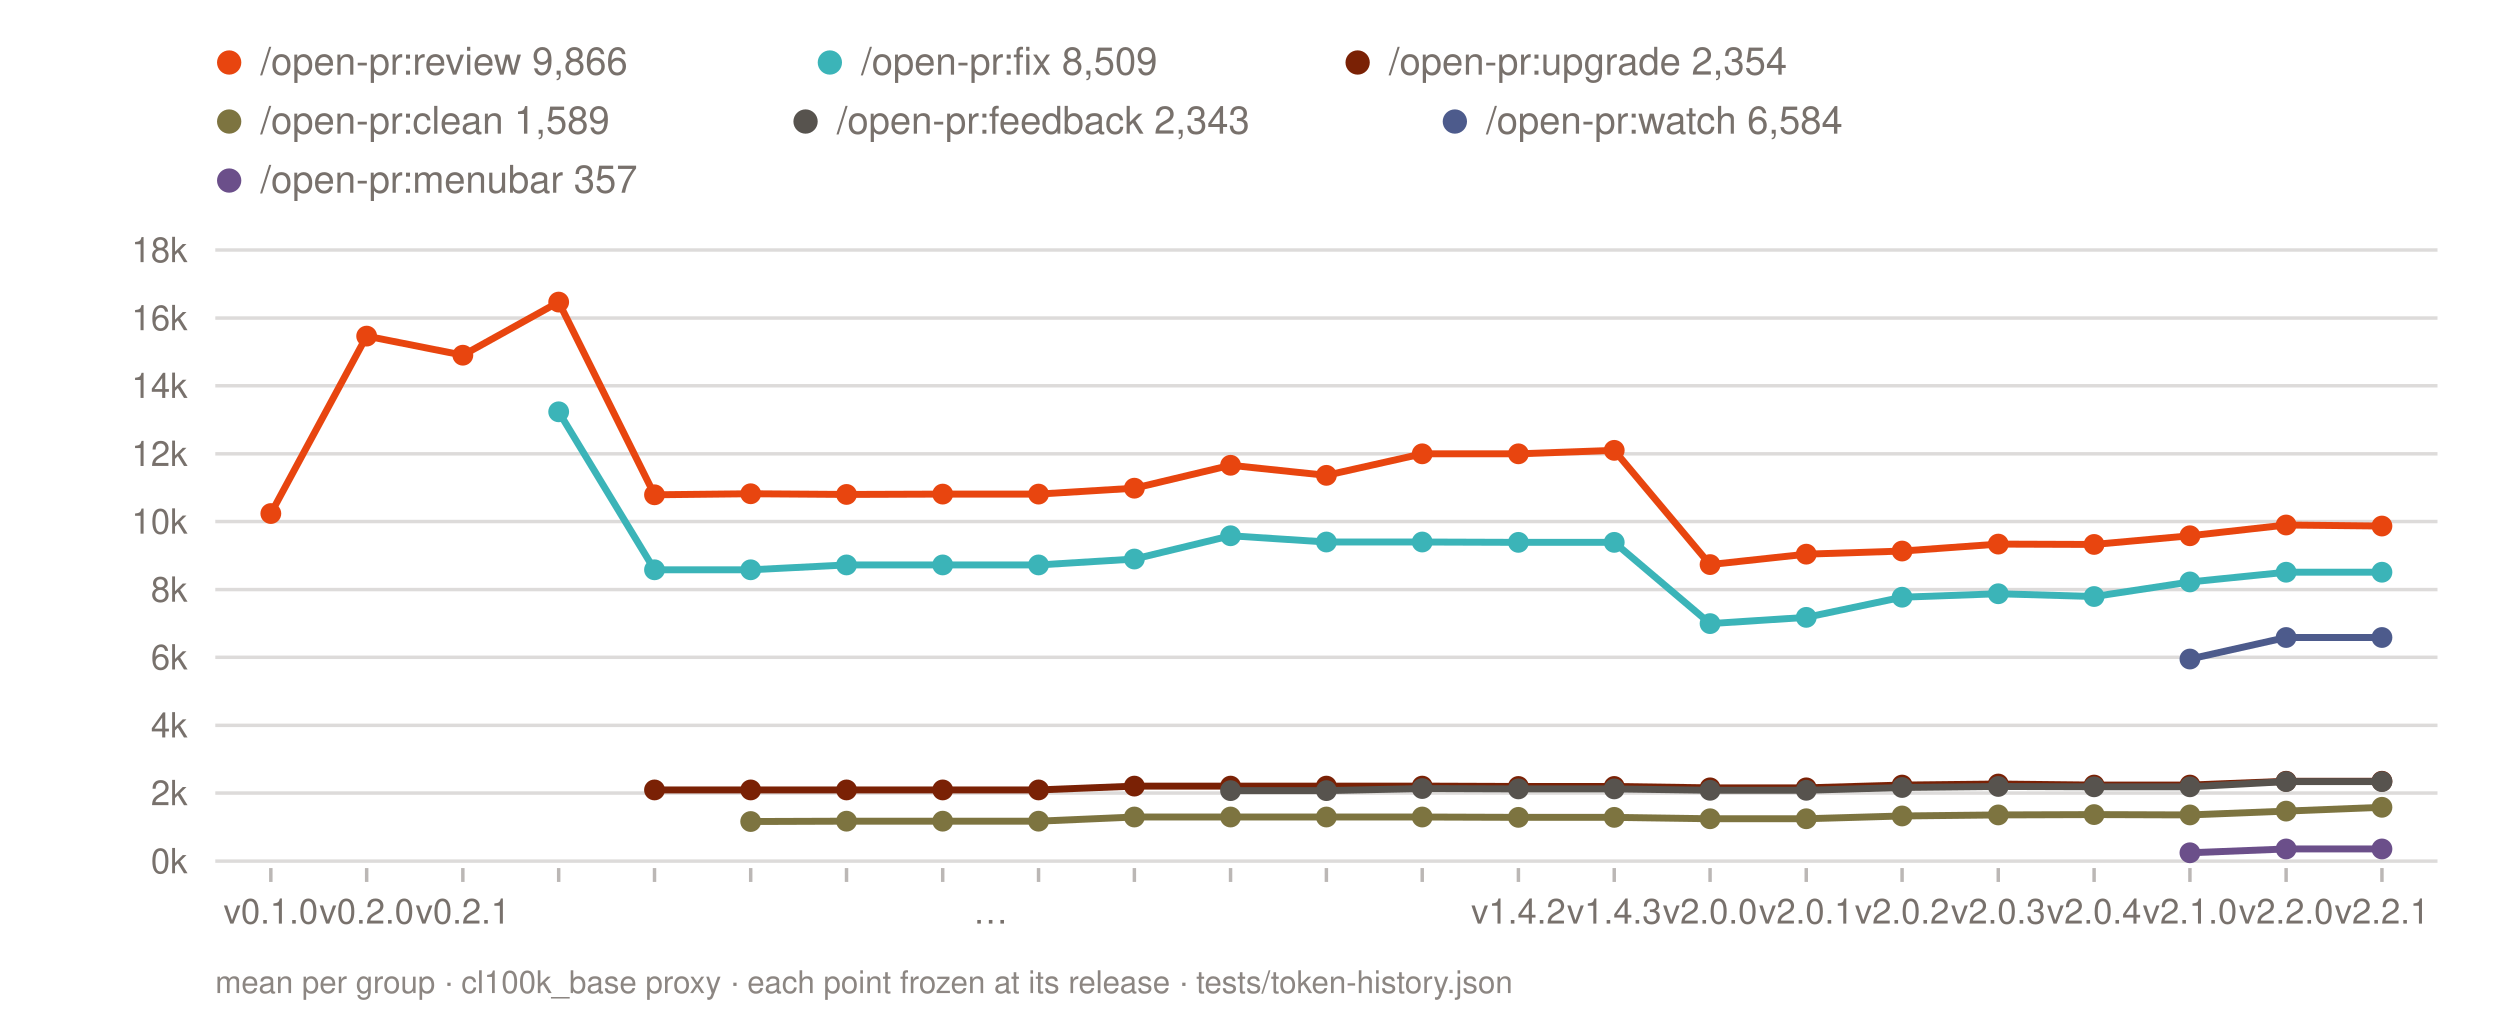
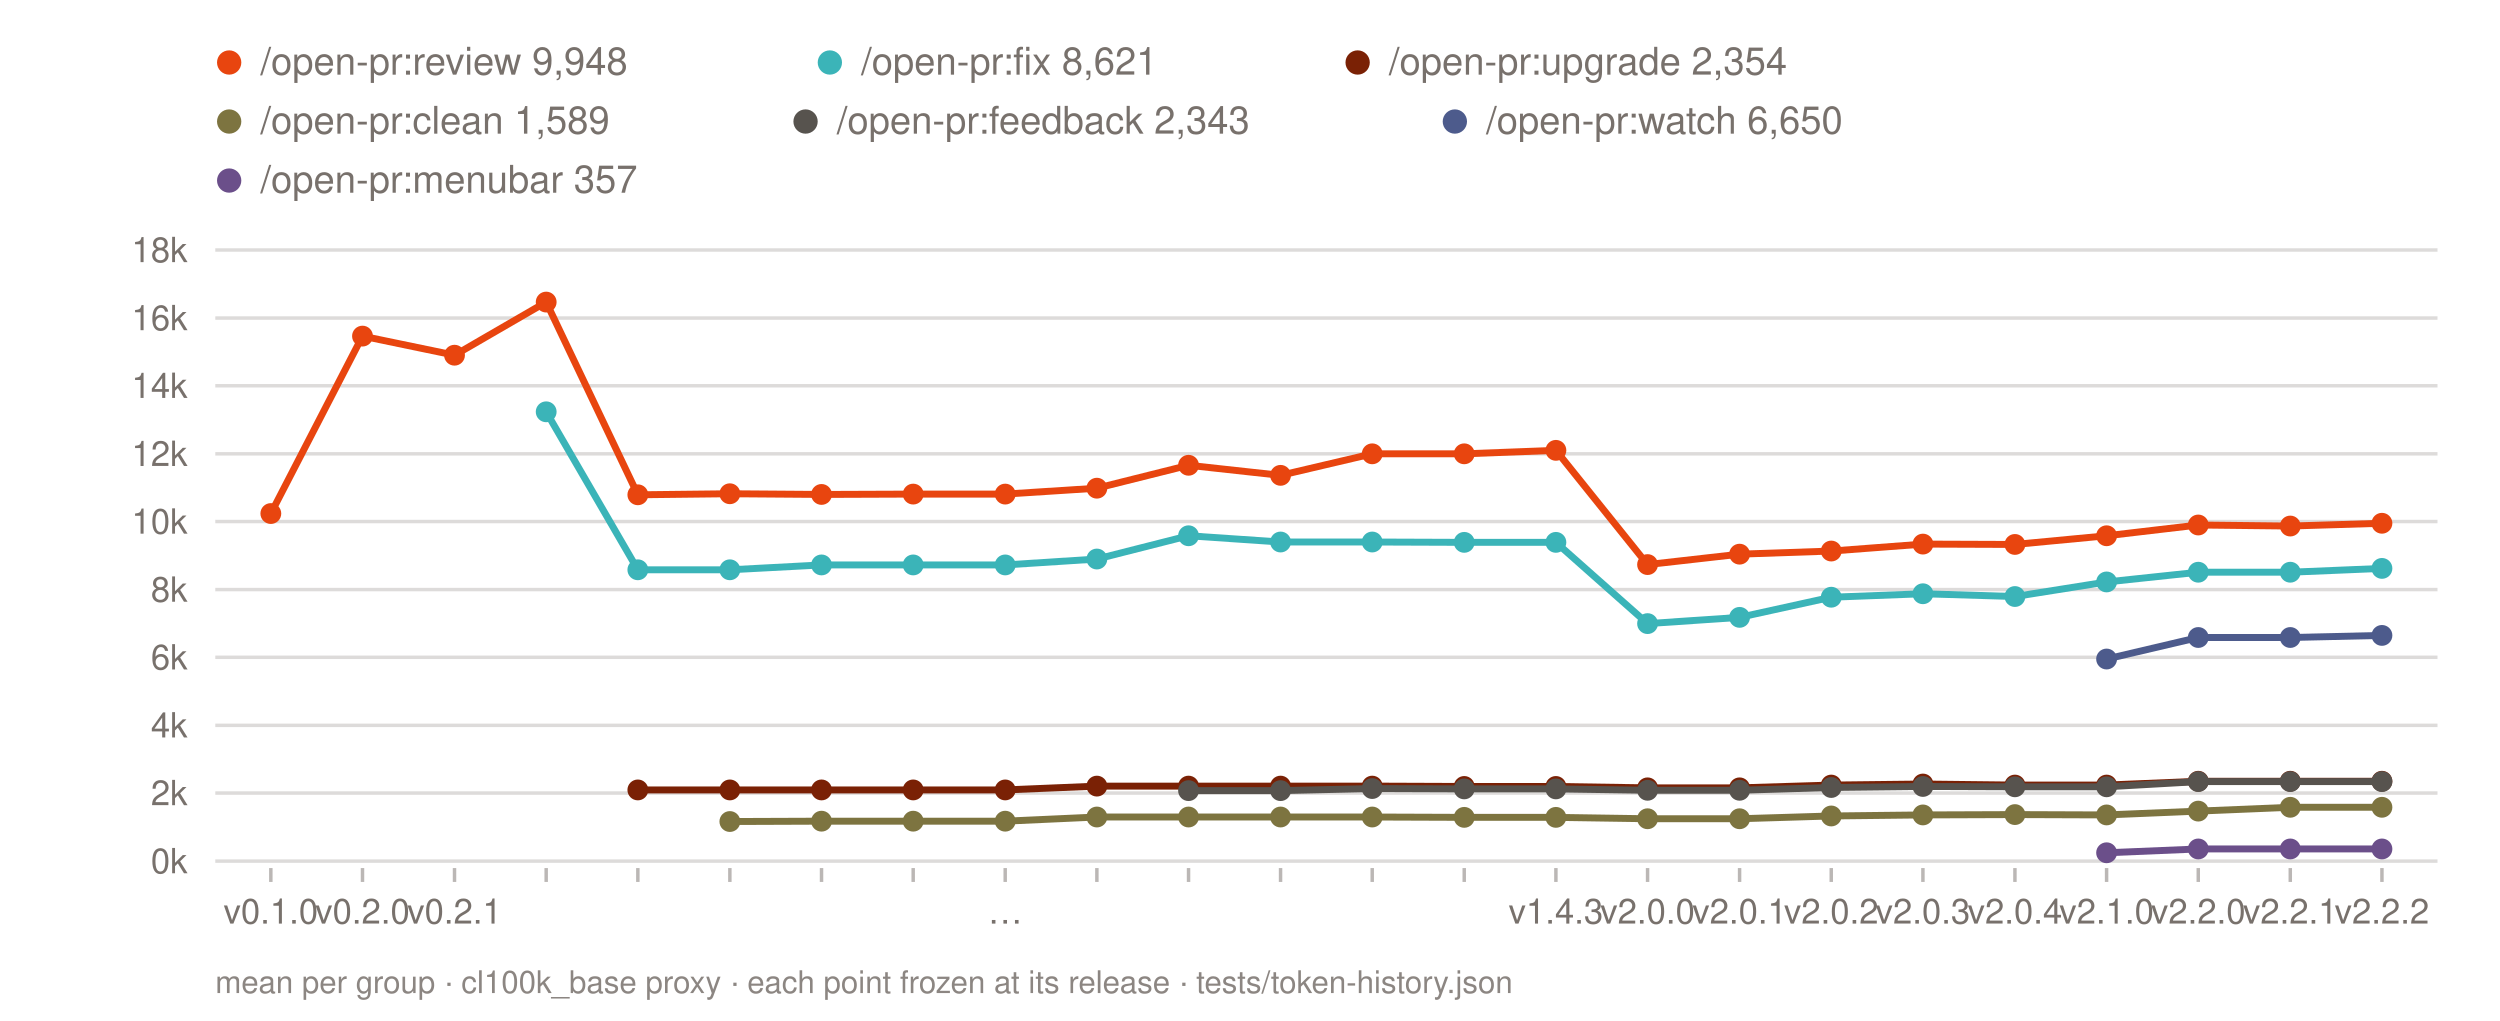
<svg xmlns="http://www.w3.org/2000/svg" viewBox="0 0 720 294" width="720" height="294" font-family="system-ui,-apple-system,Segoe UI,Helvetica,Arial,sans-serif" role="img" aria-label="Context cost per release, one line per command">
  <style>.guide{stroke:#78716c}.label{fill:#78716c}.line-review{stroke:#e8450f}.dot-review{fill:#e8450f}.line-fix{stroke:#3bb4b8}.dot-fix{fill:#3bb4b8}.line-upgrade{stroke:#7a2105}.dot-upgrade{fill:#7a2105}.line-clean{stroke:#7d7440}.dot-clean{fill:#7d7440}.line-feedback{stroke:#57534e}.dot-feedback{fill:#57534e}.line-watch{stroke:#4d5b8c}.dot-watch{fill:#4d5b8c}.line-menubar{stroke:#6b4f8a}.dot-menubar{fill:#6b4f8a}@media (prefers-color-scheme: dark){.guide{stroke:#a8a29e}.label{fill:#a8a29e}.line-review{stroke:#ff7a45}.dot-review{fill:#ff7a45}.line-fix{stroke:#5fd4d8}.dot-fix{fill:#5fd4d8}.line-upgrade{stroke:#f4b196}.dot-upgrade{fill:#f4b196}.line-clean{stroke:#c9be78}.dot-clean{fill:#c9be78}.line-feedback{stroke:#dcd6cf}.dot-feedback{fill:#dcd6cf}.line-watch{stroke:#aab8e8}.dot-watch{fill:#aab8e8}.line-menubar{stroke:#c4b0e0}.dot-menubar{fill:#c4b0e0}}</style>
  <line x1="62" y1="248.0" x2="702" y2="248.0" class="guide" stroke-opacity="0.25" />
  <text x="54" y="251.5" text-anchor="end" font-size="10" class="label">0k</text>
  <line x1="62" y1="228.4" x2="702" y2="228.4" class="guide" stroke-opacity="0.25" />
  <text x="54" y="231.9" text-anchor="end" font-size="10" class="label">2k</text>
  <line x1="62" y1="208.9" x2="702" y2="208.9" class="guide" stroke-opacity="0.25" />
  <text x="54" y="212.4" text-anchor="end" font-size="10" class="label">4k</text>
  <line x1="62" y1="189.3" x2="702" y2="189.3" class="guide" stroke-opacity="0.25" />
  <text x="54" y="192.8" text-anchor="end" font-size="10" class="label">6k</text>
  <line x1="62" y1="169.8" x2="702" y2="169.8" class="guide" stroke-opacity="0.25" />
  <text x="54" y="173.3" text-anchor="end" font-size="10" class="label">8k</text>
  <line x1="62" y1="150.2" x2="702" y2="150.2" class="guide" stroke-opacity="0.25" />
  <text x="54" y="153.7" text-anchor="end" font-size="10" class="label">10k</text>
  <line x1="62" y1="130.7" x2="702" y2="130.7" class="guide" stroke-opacity="0.25" />
  <text x="54" y="134.2" text-anchor="end" font-size="10" class="label">12k</text>
  <line x1="62" y1="111.1" x2="702" y2="111.1" class="guide" stroke-opacity="0.25" />
  <text x="54" y="114.6" text-anchor="end" font-size="10" class="label">14k</text>
  <line x1="62" y1="91.6" x2="702" y2="91.6" class="guide" stroke-opacity="0.25" />
  <text x="54" y="95.1" text-anchor="end" font-size="10" class="label">16k</text>
  <line x1="62" y1="72.0" x2="702" y2="72.0" class="guide" stroke-opacity="0.25" />
  <text x="54" y="75.5" text-anchor="end" font-size="10" class="label">18k</text>
  <line x1="78.0" y1="250.0" x2="78.0" y2="254.0" class="guide" stroke-opacity="0.5" />
  <text x="78.0" y="266.0" text-anchor="middle" font-size="10" class="label">v0.1.0</text>
-   <line x1="105.6" y1="250.0" x2="105.6" y2="254.0" class="guide" stroke-opacity="0.5" />
-   <text x="105.6" y="266.0" text-anchor="middle" font-size="10" class="label">v0.2.0</text>
-   <line x1="133.3" y1="250.0" x2="133.3" y2="254.0" class="guide" stroke-opacity="0.5" />
-   <text x="133.3" y="266.0" text-anchor="middle" font-size="10" class="label">v0.2.1</text>
-   <line x1="160.9" y1="250.0" x2="160.9" y2="254.0" class="guide" stroke-opacity="0.5" />
-   <line x1="188.5" y1="250.0" x2="188.5" y2="254.0" class="guide" stroke-opacity="0.5" />
-   <line x1="216.2" y1="250.0" x2="216.2" y2="254.0" class="guide" stroke-opacity="0.5" />
-   <line x1="243.8" y1="250.0" x2="243.8" y2="254.0" class="guide" stroke-opacity="0.5" />
-   <line x1="271.5" y1="250.0" x2="271.5" y2="254.0" class="guide" stroke-opacity="0.5" />
-   <line x1="299.1" y1="250.0" x2="299.1" y2="254.0" class="guide" stroke-opacity="0.5" />
-   <line x1="326.7" y1="250.0" x2="326.7" y2="254.0" class="guide" stroke-opacity="0.5" />
-   <line x1="354.4" y1="250.0" x2="354.4" y2="254.0" class="guide" stroke-opacity="0.5" />
-   <line x1="382.0" y1="250.0" x2="382.0" y2="254.0" class="guide" stroke-opacity="0.5" />
-   <line x1="409.6" y1="250.0" x2="409.6" y2="254.0" class="guide" stroke-opacity="0.5" />
-   <line x1="437.3" y1="250.0" x2="437.3" y2="254.0" class="guide" stroke-opacity="0.5" />
-   <text x="437.3" y="266.0" text-anchor="middle" font-size="10" class="label">v1.4.2</text>
-   <line x1="464.9" y1="250.0" x2="464.9" y2="254.0" class="guide" stroke-opacity="0.5" />
-   <text x="464.9" y="266.0" text-anchor="middle" font-size="10" class="label">v1.4.3</text>
-   <line x1="492.5" y1="250.0" x2="492.5" y2="254.0" class="guide" stroke-opacity="0.5" />
-   <text x="492.5" y="266.0" text-anchor="middle" font-size="10" class="label">v2.0.0</text>
-   <line x1="520.2" y1="250.0" x2="520.2" y2="254.0" class="guide" stroke-opacity="0.5" />
-   <text x="520.2" y="266.0" text-anchor="middle" font-size="10" class="label">v2.0.1</text>
-   <line x1="547.8" y1="250.0" x2="547.8" y2="254.0" class="guide" stroke-opacity="0.5" />
-   <text x="547.8" y="266.0" text-anchor="middle" font-size="10" class="label">v2.0.2</text>
-   <line x1="575.5" y1="250.0" x2="575.5" y2="254.0" class="guide" stroke-opacity="0.5" />
-   <text x="575.5" y="266.0" text-anchor="middle" font-size="10" class="label">v2.0.3</text>
-   <line x1="603.1" y1="250.0" x2="603.1" y2="254.0" class="guide" stroke-opacity="0.5" />
-   <text x="603.1" y="266.0" text-anchor="middle" font-size="10" class="label">v2.0.4</text>
-   <line x1="630.7" y1="250.0" x2="630.7" y2="254.0" class="guide" stroke-opacity="0.5" />
-   <text x="630.7" y="266.0" text-anchor="middle" font-size="10" class="label">v2.1.0</text>
-   <line x1="658.4" y1="250.0" x2="658.4" y2="254.0" class="guide" stroke-opacity="0.5" />
-   <text x="658.4" y="266.0" text-anchor="middle" font-size="10" class="label">v2.2.0</text>
+   <line x1="104.4" y1="250.0" x2="104.4" y2="254.0" class="guide" stroke-opacity="0.5" />
+   <text x="104.4" y="266.0" text-anchor="middle" font-size="10" class="label">v0.2.0</text>
+   <line x1="130.9" y1="250.0" x2="130.9" y2="254.0" class="guide" stroke-opacity="0.5" />
+   <text x="130.9" y="266.0" text-anchor="middle" font-size="10" class="label">v0.2.1</text>
+   <line x1="157.3" y1="250.0" x2="157.3" y2="254.0" class="guide" stroke-opacity="0.5" />
+   <line x1="183.7" y1="250.0" x2="183.7" y2="254.0" class="guide" stroke-opacity="0.5" />
+   <line x1="210.2" y1="250.0" x2="210.2" y2="254.0" class="guide" stroke-opacity="0.5" />
+   <line x1="236.6" y1="250.0" x2="236.6" y2="254.0" class="guide" stroke-opacity="0.5" />
+   <line x1="263.0" y1="250.0" x2="263.0" y2="254.0" class="guide" stroke-opacity="0.5" />
+   <line x1="289.5" y1="250.0" x2="289.5" y2="254.0" class="guide" stroke-opacity="0.5" />
+   <line x1="315.9" y1="250.0" x2="315.9" y2="254.0" class="guide" stroke-opacity="0.5" />
+   <line x1="342.3" y1="250.0" x2="342.3" y2="254.0" class="guide" stroke-opacity="0.5" />
+   <line x1="368.8" y1="250.0" x2="368.8" y2="254.0" class="guide" stroke-opacity="0.5" />
+   <line x1="395.2" y1="250.0" x2="395.2" y2="254.0" class="guide" stroke-opacity="0.5" />
+   <line x1="421.7" y1="250.0" x2="421.7" y2="254.0" class="guide" stroke-opacity="0.5" />
+   <line x1="448.1" y1="250.0" x2="448.1" y2="254.0" class="guide" stroke-opacity="0.5" />
+   <text x="448.1" y="266.0" text-anchor="middle" font-size="10" class="label">v1.4.3</text>
+   <line x1="474.5" y1="250.0" x2="474.5" y2="254.0" class="guide" stroke-opacity="0.5" />
+   <text x="474.5" y="266.0" text-anchor="middle" font-size="10" class="label">v2.0.0</text>
+   <line x1="501.0" y1="250.0" x2="501.0" y2="254.0" class="guide" stroke-opacity="0.5" />
+   <text x="501.0" y="266.0" text-anchor="middle" font-size="10" class="label">v2.0.1</text>
+   <line x1="527.4" y1="250.0" x2="527.4" y2="254.0" class="guide" stroke-opacity="0.5" />
+   <text x="527.4" y="266.0" text-anchor="middle" font-size="10" class="label">v2.0.2</text>
+   <line x1="553.8" y1="250.0" x2="553.8" y2="254.0" class="guide" stroke-opacity="0.5" />
+   <text x="553.8" y="266.0" text-anchor="middle" font-size="10" class="label">v2.0.3</text>
+   <line x1="580.3" y1="250.0" x2="580.3" y2="254.0" class="guide" stroke-opacity="0.5" />
+   <text x="580.3" y="266.0" text-anchor="middle" font-size="10" class="label">v2.0.4</text>
+   <line x1="606.7" y1="250.0" x2="606.7" y2="254.0" class="guide" stroke-opacity="0.5" />
+   <text x="606.7" y="266.0" text-anchor="middle" font-size="10" class="label">v2.1.0</text>
+   <line x1="633.1" y1="250.0" x2="633.1" y2="254.0" class="guide" stroke-opacity="0.5" />
+   <text x="633.1" y="266.0" text-anchor="middle" font-size="10" class="label">v2.2.0</text>
+   <line x1="659.6" y1="250.0" x2="659.6" y2="254.0" class="guide" stroke-opacity="0.5" />
+   <text x="659.6" y="266.0" text-anchor="middle" font-size="10" class="label">v2.2.1</text>
  <line x1="686.0" y1="250.0" x2="686.0" y2="254.0" class="guide" stroke-opacity="0.5" />
-   <text x="686.0" y="266.0" text-anchor="middle" font-size="10" class="label">v2.2.1</text>
-   <text x="285.3" y="266.0" text-anchor="middle" font-size="10" class="label">…</text>
-   <polyline points="78.0,147.9 105.6,96.8 133.3,102.3 160.9,87.0 188.5,142.5 216.2,142.2 243.8,142.4 271.5,142.3 299.1,142.3 326.7,140.6 354.4,134.0 382.0,136.9 409.6,130.7 437.3,130.7 464.9,129.7 492.5,162.6 520.2,159.6 547.8,158.7 575.5,156.7 603.1,156.8 630.7,154.3 658.4,151.2 686.0,151.5" fill="none" class="line-review" stroke-width="2" stroke-linejoin="round" />
+   <text x="686.0" y="266.0" text-anchor="middle" font-size="10" class="label">v2.2.2</text>
+   <text x="289.5" y="266.0" text-anchor="middle" font-size="10" class="label">…</text>
+   <polyline points="78.0,147.9 104.4,96.8 130.9,102.3 157.3,87.0 183.7,142.5 210.2,142.2 236.6,142.4 263.0,142.3 289.5,142.3 315.9,140.6 342.3,134.0 368.8,136.9 395.2,130.7 421.7,130.7 448.1,129.7 474.5,162.6 501.0,159.6 527.4,158.7 553.8,156.7 580.3,156.8 606.7,154.3 633.1,151.2 659.6,151.5 686.0,150.7" fill="none" class="line-review" stroke-width="2" stroke-linejoin="round" />
  <circle cx="78.0" cy="147.9" r="3" class="dot-review" />
-   <circle cx="105.6" cy="96.8" r="3" class="dot-review" />
-   <circle cx="133.3" cy="102.3" r="3" class="dot-review" />
-   <circle cx="160.9" cy="87.0" r="3" class="dot-review" />
-   <circle cx="188.5" cy="142.5" r="3" class="dot-review" />
-   <circle cx="216.2" cy="142.2" r="3" class="dot-review" />
-   <circle cx="243.8" cy="142.4" r="3" class="dot-review" />
-   <circle cx="271.5" cy="142.3" r="3" class="dot-review" />
-   <circle cx="299.1" cy="142.3" r="3" class="dot-review" />
-   <circle cx="326.7" cy="140.6" r="3" class="dot-review" />
-   <circle cx="354.4" cy="134.0" r="3" class="dot-review" />
-   <circle cx="382.0" cy="136.9" r="3" class="dot-review" />
-   <circle cx="409.6" cy="130.7" r="3" class="dot-review" />
-   <circle cx="437.3" cy="130.7" r="3" class="dot-review" />
-   <circle cx="464.9" cy="129.7" r="3" class="dot-review" />
-   <circle cx="492.5" cy="162.6" r="3" class="dot-review" />
-   <circle cx="520.2" cy="159.6" r="3" class="dot-review" />
-   <circle cx="547.8" cy="158.7" r="3" class="dot-review" />
-   <circle cx="575.5" cy="156.7" r="3" class="dot-review" />
-   <circle cx="603.1" cy="156.8" r="3" class="dot-review" />
-   <circle cx="630.7" cy="154.3" r="3" class="dot-review" />
-   <circle cx="658.4" cy="151.2" r="3" class="dot-review" />
-   <circle cx="686.0" cy="151.5" r="3" class="dot-review" />
-   <polyline points="160.9,118.6 188.5,164.1 216.2,164.1 243.8,162.7 271.5,162.7 299.1,162.7 326.7,161.0 354.4,154.3 382.0,156.1 409.6,156.1 437.3,156.2 464.9,156.2 492.5,179.6 520.2,177.8 547.8,172.0 575.5,171.0 603.1,171.8 630.7,167.6 658.4,164.8 686.0,164.8" fill="none" class="line-fix" stroke-width="2" stroke-linejoin="round" />
-   <circle cx="160.9" cy="118.6" r="3" class="dot-fix" />
-   <circle cx="188.5" cy="164.1" r="3" class="dot-fix" />
-   <circle cx="216.2" cy="164.1" r="3" class="dot-fix" />
-   <circle cx="243.8" cy="162.7" r="3" class="dot-fix" />
-   <circle cx="271.5" cy="162.7" r="3" class="dot-fix" />
-   <circle cx="299.1" cy="162.7" r="3" class="dot-fix" />
-   <circle cx="326.7" cy="161.0" r="3" class="dot-fix" />
-   <circle cx="354.4" cy="154.3" r="3" class="dot-fix" />
-   <circle cx="382.0" cy="156.1" r="3" class="dot-fix" />
-   <circle cx="409.6" cy="156.1" r="3" class="dot-fix" />
-   <circle cx="437.3" cy="156.2" r="3" class="dot-fix" />
-   <circle cx="464.9" cy="156.2" r="3" class="dot-fix" />
-   <circle cx="492.5" cy="179.6" r="3" class="dot-fix" />
-   <circle cx="520.2" cy="177.8" r="3" class="dot-fix" />
-   <circle cx="547.8" cy="172.0" r="3" class="dot-fix" />
-   <circle cx="575.5" cy="171.0" r="3" class="dot-fix" />
-   <circle cx="603.1" cy="171.8" r="3" class="dot-fix" />
-   <circle cx="630.7" cy="167.6" r="3" class="dot-fix" />
-   <circle cx="658.4" cy="164.8" r="3" class="dot-fix" />
-   <circle cx="686.0" cy="164.8" r="3" class="dot-fix" />
-   <polyline points="188.5,227.5 216.2,227.5 243.8,227.5 271.5,227.5 299.1,227.5 326.7,226.4 354.4,226.4 382.0,226.4 409.6,226.4 437.3,226.5 464.9,226.5 492.5,226.9 520.2,226.9 547.8,226.1 575.5,225.8 603.1,226.1 630.7,226.1 658.4,225.0 686.0,225.0" fill="none" class="line-upgrade" stroke-width="2" stroke-linejoin="round" />
-   <circle cx="188.5" cy="227.5" r="3" class="dot-upgrade" />
-   <circle cx="216.2" cy="227.5" r="3" class="dot-upgrade" />
-   <circle cx="243.8" cy="227.5" r="3" class="dot-upgrade" />
-   <circle cx="271.5" cy="227.5" r="3" class="dot-upgrade" />
-   <circle cx="299.1" cy="227.5" r="3" class="dot-upgrade" />
-   <circle cx="326.7" cy="226.4" r="3" class="dot-upgrade" />
-   <circle cx="354.4" cy="226.4" r="3" class="dot-upgrade" />
-   <circle cx="382.0" cy="226.4" r="3" class="dot-upgrade" />
-   <circle cx="409.6" cy="226.4" r="3" class="dot-upgrade" />
-   <circle cx="437.3" cy="226.5" r="3" class="dot-upgrade" />
-   <circle cx="464.9" cy="226.5" r="3" class="dot-upgrade" />
-   <circle cx="492.5" cy="226.9" r="3" class="dot-upgrade" />
-   <circle cx="520.2" cy="226.9" r="3" class="dot-upgrade" />
-   <circle cx="547.8" cy="226.1" r="3" class="dot-upgrade" />
-   <circle cx="575.5" cy="225.8" r="3" class="dot-upgrade" />
-   <circle cx="603.1" cy="226.1" r="3" class="dot-upgrade" />
-   <circle cx="630.7" cy="226.1" r="3" class="dot-upgrade" />
-   <circle cx="658.4" cy="225.0" r="3" class="dot-upgrade" />
+   <circle cx="104.4" cy="96.8" r="3" class="dot-review" />
+   <circle cx="130.9" cy="102.3" r="3" class="dot-review" />
+   <circle cx="157.3" cy="87.0" r="3" class="dot-review" />
+   <circle cx="183.7" cy="142.5" r="3" class="dot-review" />
+   <circle cx="210.2" cy="142.2" r="3" class="dot-review" />
+   <circle cx="236.6" cy="142.4" r="3" class="dot-review" />
+   <circle cx="263.0" cy="142.3" r="3" class="dot-review" />
+   <circle cx="289.5" cy="142.3" r="3" class="dot-review" />
+   <circle cx="315.9" cy="140.6" r="3" class="dot-review" />
+   <circle cx="342.3" cy="134.0" r="3" class="dot-review" />
+   <circle cx="368.8" cy="136.9" r="3" class="dot-review" />
+   <circle cx="395.2" cy="130.7" r="3" class="dot-review" />
+   <circle cx="421.7" cy="130.7" r="3" class="dot-review" />
+   <circle cx="448.1" cy="129.7" r="3" class="dot-review" />
+   <circle cx="474.5" cy="162.6" r="3" class="dot-review" />
+   <circle cx="501.0" cy="159.6" r="3" class="dot-review" />
+   <circle cx="527.4" cy="158.7" r="3" class="dot-review" />
+   <circle cx="553.8" cy="156.7" r="3" class="dot-review" />
+   <circle cx="580.3" cy="156.8" r="3" class="dot-review" />
+   <circle cx="606.7" cy="154.3" r="3" class="dot-review" />
+   <circle cx="633.1" cy="151.2" r="3" class="dot-review" />
+   <circle cx="659.6" cy="151.5" r="3" class="dot-review" />
+   <circle cx="686.0" cy="150.7" r="3" class="dot-review" />
+   <polyline points="157.3,118.6 183.7,164.1 210.2,164.1 236.6,162.7 263.0,162.7 289.5,162.7 315.9,161.0 342.3,154.3 368.8,156.1 395.2,156.1 421.7,156.2 448.1,156.2 474.5,179.6 501.0,177.8 527.4,172.0 553.8,171.0 580.3,171.8 606.7,167.6 633.1,164.8 659.6,164.8 686.0,163.7" fill="none" class="line-fix" stroke-width="2" stroke-linejoin="round" />
+   <circle cx="157.3" cy="118.6" r="3" class="dot-fix" />
+   <circle cx="183.7" cy="164.1" r="3" class="dot-fix" />
+   <circle cx="210.2" cy="164.1" r="3" class="dot-fix" />
+   <circle cx="236.6" cy="162.7" r="3" class="dot-fix" />
+   <circle cx="263.0" cy="162.7" r="3" class="dot-fix" />
+   <circle cx="289.5" cy="162.7" r="3" class="dot-fix" />
+   <circle cx="315.9" cy="161.0" r="3" class="dot-fix" />
+   <circle cx="342.3" cy="154.3" r="3" class="dot-fix" />
+   <circle cx="368.8" cy="156.1" r="3" class="dot-fix" />
+   <circle cx="395.2" cy="156.1" r="3" class="dot-fix" />
+   <circle cx="421.7" cy="156.2" r="3" class="dot-fix" />
+   <circle cx="448.1" cy="156.2" r="3" class="dot-fix" />
+   <circle cx="474.5" cy="179.6" r="3" class="dot-fix" />
+   <circle cx="501.0" cy="177.8" r="3" class="dot-fix" />
+   <circle cx="527.4" cy="172.0" r="3" class="dot-fix" />
+   <circle cx="553.8" cy="171.0" r="3" class="dot-fix" />
+   <circle cx="580.3" cy="171.8" r="3" class="dot-fix" />
+   <circle cx="606.7" cy="167.6" r="3" class="dot-fix" />
+   <circle cx="633.1" cy="164.8" r="3" class="dot-fix" />
+   <circle cx="659.6" cy="164.8" r="3" class="dot-fix" />
+   <circle cx="686.0" cy="163.7" r="3" class="dot-fix" />
+   <polyline points="183.7,227.5 210.2,227.5 236.6,227.5 263.0,227.5 289.5,227.5 315.9,226.4 342.3,226.4 368.8,226.4 395.2,226.4 421.7,226.5 448.1,226.5 474.5,226.9 501.0,226.9 527.4,226.1 553.8,225.8 580.3,226.1 606.7,226.1 633.1,225.0 659.6,225.0 686.0,225.0" fill="none" class="line-upgrade" stroke-width="2" stroke-linejoin="round" />
+   <circle cx="183.7" cy="227.5" r="3" class="dot-upgrade" />
+   <circle cx="210.2" cy="227.5" r="3" class="dot-upgrade" />
+   <circle cx="236.6" cy="227.5" r="3" class="dot-upgrade" />
+   <circle cx="263.0" cy="227.5" r="3" class="dot-upgrade" />
+   <circle cx="289.5" cy="227.5" r="3" class="dot-upgrade" />
+   <circle cx="315.9" cy="226.4" r="3" class="dot-upgrade" />
+   <circle cx="342.3" cy="226.4" r="3" class="dot-upgrade" />
+   <circle cx="368.8" cy="226.4" r="3" class="dot-upgrade" />
+   <circle cx="395.2" cy="226.4" r="3" class="dot-upgrade" />
+   <circle cx="421.7" cy="226.5" r="3" class="dot-upgrade" />
+   <circle cx="448.1" cy="226.5" r="3" class="dot-upgrade" />
+   <circle cx="474.5" cy="226.9" r="3" class="dot-upgrade" />
+   <circle cx="501.0" cy="226.9" r="3" class="dot-upgrade" />
+   <circle cx="527.4" cy="226.1" r="3" class="dot-upgrade" />
+   <circle cx="553.8" cy="225.8" r="3" class="dot-upgrade" />
+   <circle cx="580.3" cy="226.1" r="3" class="dot-upgrade" />
+   <circle cx="606.7" cy="226.1" r="3" class="dot-upgrade" />
+   <circle cx="633.1" cy="225.0" r="3" class="dot-upgrade" />
+   <circle cx="659.6" cy="225.0" r="3" class="dot-upgrade" />
  <circle cx="686.0" cy="225.0" r="3" class="dot-upgrade" />
-   <polyline points="216.2,236.6 243.8,236.5 271.5,236.5 299.1,236.5 326.7,235.3 354.4,235.3 382.0,235.3 409.6,235.3 437.3,235.4 464.9,235.4 492.5,235.8 520.2,235.8 547.8,235.0 575.5,234.7 603.1,234.6 630.7,234.7 658.4,233.6 686.0,232.5" fill="none" class="line-clean" stroke-width="2" stroke-linejoin="round" />
-   <circle cx="216.2" cy="236.6" r="3" class="dot-clean" />
-   <circle cx="243.8" cy="236.5" r="3" class="dot-clean" />
-   <circle cx="271.5" cy="236.5" r="3" class="dot-clean" />
-   <circle cx="299.1" cy="236.5" r="3" class="dot-clean" />
-   <circle cx="326.7" cy="235.3" r="3" class="dot-clean" />
-   <circle cx="354.4" cy="235.3" r="3" class="dot-clean" />
-   <circle cx="382.0" cy="235.3" r="3" class="dot-clean" />
-   <circle cx="409.6" cy="235.3" r="3" class="dot-clean" />
-   <circle cx="437.3" cy="235.4" r="3" class="dot-clean" />
-   <circle cx="464.9" cy="235.4" r="3" class="dot-clean" />
-   <circle cx="492.5" cy="235.8" r="3" class="dot-clean" />
-   <circle cx="520.2" cy="235.8" r="3" class="dot-clean" />
-   <circle cx="547.8" cy="235.0" r="3" class="dot-clean" />
-   <circle cx="575.5" cy="234.7" r="3" class="dot-clean" />
-   <circle cx="603.1" cy="234.6" r="3" class="dot-clean" />
-   <circle cx="630.7" cy="234.7" r="3" class="dot-clean" />
-   <circle cx="658.4" cy="233.6" r="3" class="dot-clean" />
+   <polyline points="210.2,236.6 236.6,236.5 263.0,236.5 289.5,236.5 315.9,235.3 342.3,235.3 368.8,235.3 395.2,235.3 421.7,235.4 448.1,235.4 474.5,235.8 501.0,235.8 527.4,235.0 553.8,234.7 580.3,234.6 606.7,234.7 633.1,233.6 659.6,232.5 686.0,232.5" fill="none" class="line-clean" stroke-width="2" stroke-linejoin="round" />
+   <circle cx="210.2" cy="236.6" r="3" class="dot-clean" />
+   <circle cx="236.6" cy="236.5" r="3" class="dot-clean" />
+   <circle cx="263.0" cy="236.5" r="3" class="dot-clean" />
+   <circle cx="289.5" cy="236.5" r="3" class="dot-clean" />
+   <circle cx="315.9" cy="235.3" r="3" class="dot-clean" />
+   <circle cx="342.3" cy="235.3" r="3" class="dot-clean" />
+   <circle cx="368.8" cy="235.3" r="3" class="dot-clean" />
+   <circle cx="395.2" cy="235.3" r="3" class="dot-clean" />
+   <circle cx="421.7" cy="235.4" r="3" class="dot-clean" />
+   <circle cx="448.1" cy="235.4" r="3" class="dot-clean" />
+   <circle cx="474.5" cy="235.8" r="3" class="dot-clean" />
+   <circle cx="501.0" cy="235.8" r="3" class="dot-clean" />
+   <circle cx="527.4" cy="235.0" r="3" class="dot-clean" />
+   <circle cx="553.8" cy="234.7" r="3" class="dot-clean" />
+   <circle cx="580.3" cy="234.6" r="3" class="dot-clean" />
+   <circle cx="606.7" cy="234.7" r="3" class="dot-clean" />
+   <circle cx="633.1" cy="233.6" r="3" class="dot-clean" />
+   <circle cx="659.6" cy="232.5" r="3" class="dot-clean" />
  <circle cx="686.0" cy="232.5" r="3" class="dot-clean" />
-   <polyline points="354.4,227.7 382.0,227.7 409.6,227.1 437.3,227.2 464.9,227.2 492.5,227.6 520.2,227.6 547.8,226.8 575.5,226.5 603.1,226.6 630.7,226.6 658.4,225.1 686.0,225.1" fill="none" class="line-feedback" stroke-width="2" stroke-linejoin="round" />
-   <circle cx="354.4" cy="227.7" r="3" class="dot-feedback" />
-   <circle cx="382.0" cy="227.7" r="3" class="dot-feedback" />
-   <circle cx="409.6" cy="227.1" r="3" class="dot-feedback" />
-   <circle cx="437.3" cy="227.2" r="3" class="dot-feedback" />
-   <circle cx="464.9" cy="227.2" r="3" class="dot-feedback" />
-   <circle cx="492.5" cy="227.6" r="3" class="dot-feedback" />
-   <circle cx="520.2" cy="227.6" r="3" class="dot-feedback" />
-   <circle cx="547.8" cy="226.8" r="3" class="dot-feedback" />
-   <circle cx="575.5" cy="226.5" r="3" class="dot-feedback" />
-   <circle cx="603.1" cy="226.6" r="3" class="dot-feedback" />
-   <circle cx="630.7" cy="226.6" r="3" class="dot-feedback" />
-   <circle cx="658.4" cy="225.1" r="3" class="dot-feedback" />
+   <polyline points="342.3,227.7 368.8,227.7 395.2,227.1 421.7,227.2 448.1,227.2 474.5,227.6 501.0,227.6 527.4,226.8 553.8,226.5 580.3,226.6 606.7,226.6 633.1,225.1 659.6,225.1 686.0,225.1" fill="none" class="line-feedback" stroke-width="2" stroke-linejoin="round" />
+   <circle cx="342.3" cy="227.7" r="3" class="dot-feedback" />
+   <circle cx="368.8" cy="227.7" r="3" class="dot-feedback" />
+   <circle cx="395.2" cy="227.1" r="3" class="dot-feedback" />
+   <circle cx="421.7" cy="227.2" r="3" class="dot-feedback" />
+   <circle cx="448.1" cy="227.2" r="3" class="dot-feedback" />
+   <circle cx="474.5" cy="227.6" r="3" class="dot-feedback" />
+   <circle cx="501.0" cy="227.6" r="3" class="dot-feedback" />
+   <circle cx="527.4" cy="226.8" r="3" class="dot-feedback" />
+   <circle cx="553.8" cy="226.5" r="3" class="dot-feedback" />
+   <circle cx="580.3" cy="226.6" r="3" class="dot-feedback" />
+   <circle cx="606.7" cy="226.6" r="3" class="dot-feedback" />
+   <circle cx="633.1" cy="225.1" r="3" class="dot-feedback" />
+   <circle cx="659.6" cy="225.1" r="3" class="dot-feedback" />
  <circle cx="686.0" cy="225.1" r="3" class="dot-feedback" />
-   <polyline points="630.7,189.8 658.4,183.6 686.0,183.6" fill="none" class="line-watch" stroke-width="2" stroke-linejoin="round" />
-   <circle cx="630.7" cy="189.8" r="3" class="dot-watch" />
-   <circle cx="658.4" cy="183.6" r="3" class="dot-watch" />
-   <circle cx="686.0" cy="183.6" r="3" class="dot-watch" />
-   <polyline points="630.7,245.6 658.4,244.5 686.0,244.5" fill="none" class="line-menubar" stroke-width="2" stroke-linejoin="round" />
-   <circle cx="630.7" cy="245.6" r="3" class="dot-menubar" />
-   <circle cx="658.4" cy="244.5" r="3" class="dot-menubar" />
+   <polyline points="606.7,189.8 633.1,183.6 659.6,183.6 686.0,183.0" fill="none" class="line-watch" stroke-width="2" stroke-linejoin="round" />
+   <circle cx="606.7" cy="189.8" r="3" class="dot-watch" />
+   <circle cx="633.1" cy="183.6" r="3" class="dot-watch" />
+   <circle cx="659.6" cy="183.6" r="3" class="dot-watch" />
+   <circle cx="686.0" cy="183.0" r="3" class="dot-watch" />
+   <polyline points="606.7,245.6 633.1,244.5 659.6,244.5 686.0,244.5" fill="none" class="line-menubar" stroke-width="2" stroke-linejoin="round" />
+   <circle cx="606.7" cy="245.6" r="3" class="dot-menubar" />
+   <circle cx="633.1" cy="244.5" r="3" class="dot-menubar" />
+   <circle cx="659.6" cy="244.5" r="3" class="dot-menubar" />
  <circle cx="686.0" cy="244.5" r="3" class="dot-menubar" />
  <circle cx="66" cy="18" r="3.5" class="dot-review" />
-   <text x="75" y="21.5" font-size="11" class="label">/open-pr:review 9,866</text>
+   <text x="75" y="21.5" font-size="11" class="label">/open-pr:review 9,948</text>
  <circle cx="239.0" cy="18" r="3.5" class="dot-fix" />
-   <text x="248.0" y="21.5" font-size="11" class="label">/open-pr:fix 8,509</text>
+   <text x="248.0" y="21.5" font-size="11" class="label">/open-pr:fix 8,621</text>
  <circle cx="391.0" cy="18" r="3.5" class="dot-upgrade" />
  <text x="400.0" y="21.5" font-size="11" class="label">/open-pr:upgrade 2,354</text>
  <circle cx="66" cy="35" r="3.5" class="dot-clean" />
  <text x="75" y="38.5" font-size="11" class="label">/open-pr:clean 1,589</text>
  <circle cx="232.0" cy="35" r="3.5" class="dot-feedback" />
  <text x="241.0" y="38.5" font-size="11" class="label">/open-pr:feedback 2,343</text>
  <circle cx="419.0" cy="35" r="3.5" class="dot-watch" />
-   <text x="428.0" y="38.5" font-size="11" class="label">/open-pr:watch 6,584</text>
+   <text x="428.0" y="38.5" font-size="11" class="label">/open-pr:watch 6,650</text>
  <circle cx="66" cy="52" r="3.5" class="dot-menubar" />
  <text x="75" y="55.5" font-size="11" class="label">/open-pr:menubar 357</text>
  <text x="62" y="286" font-size="9" class="label" fill-opacity="0.85">mean per group · cl100k_base proxy · each point frozen at its release · tests/token-history.json</text>
</svg>
